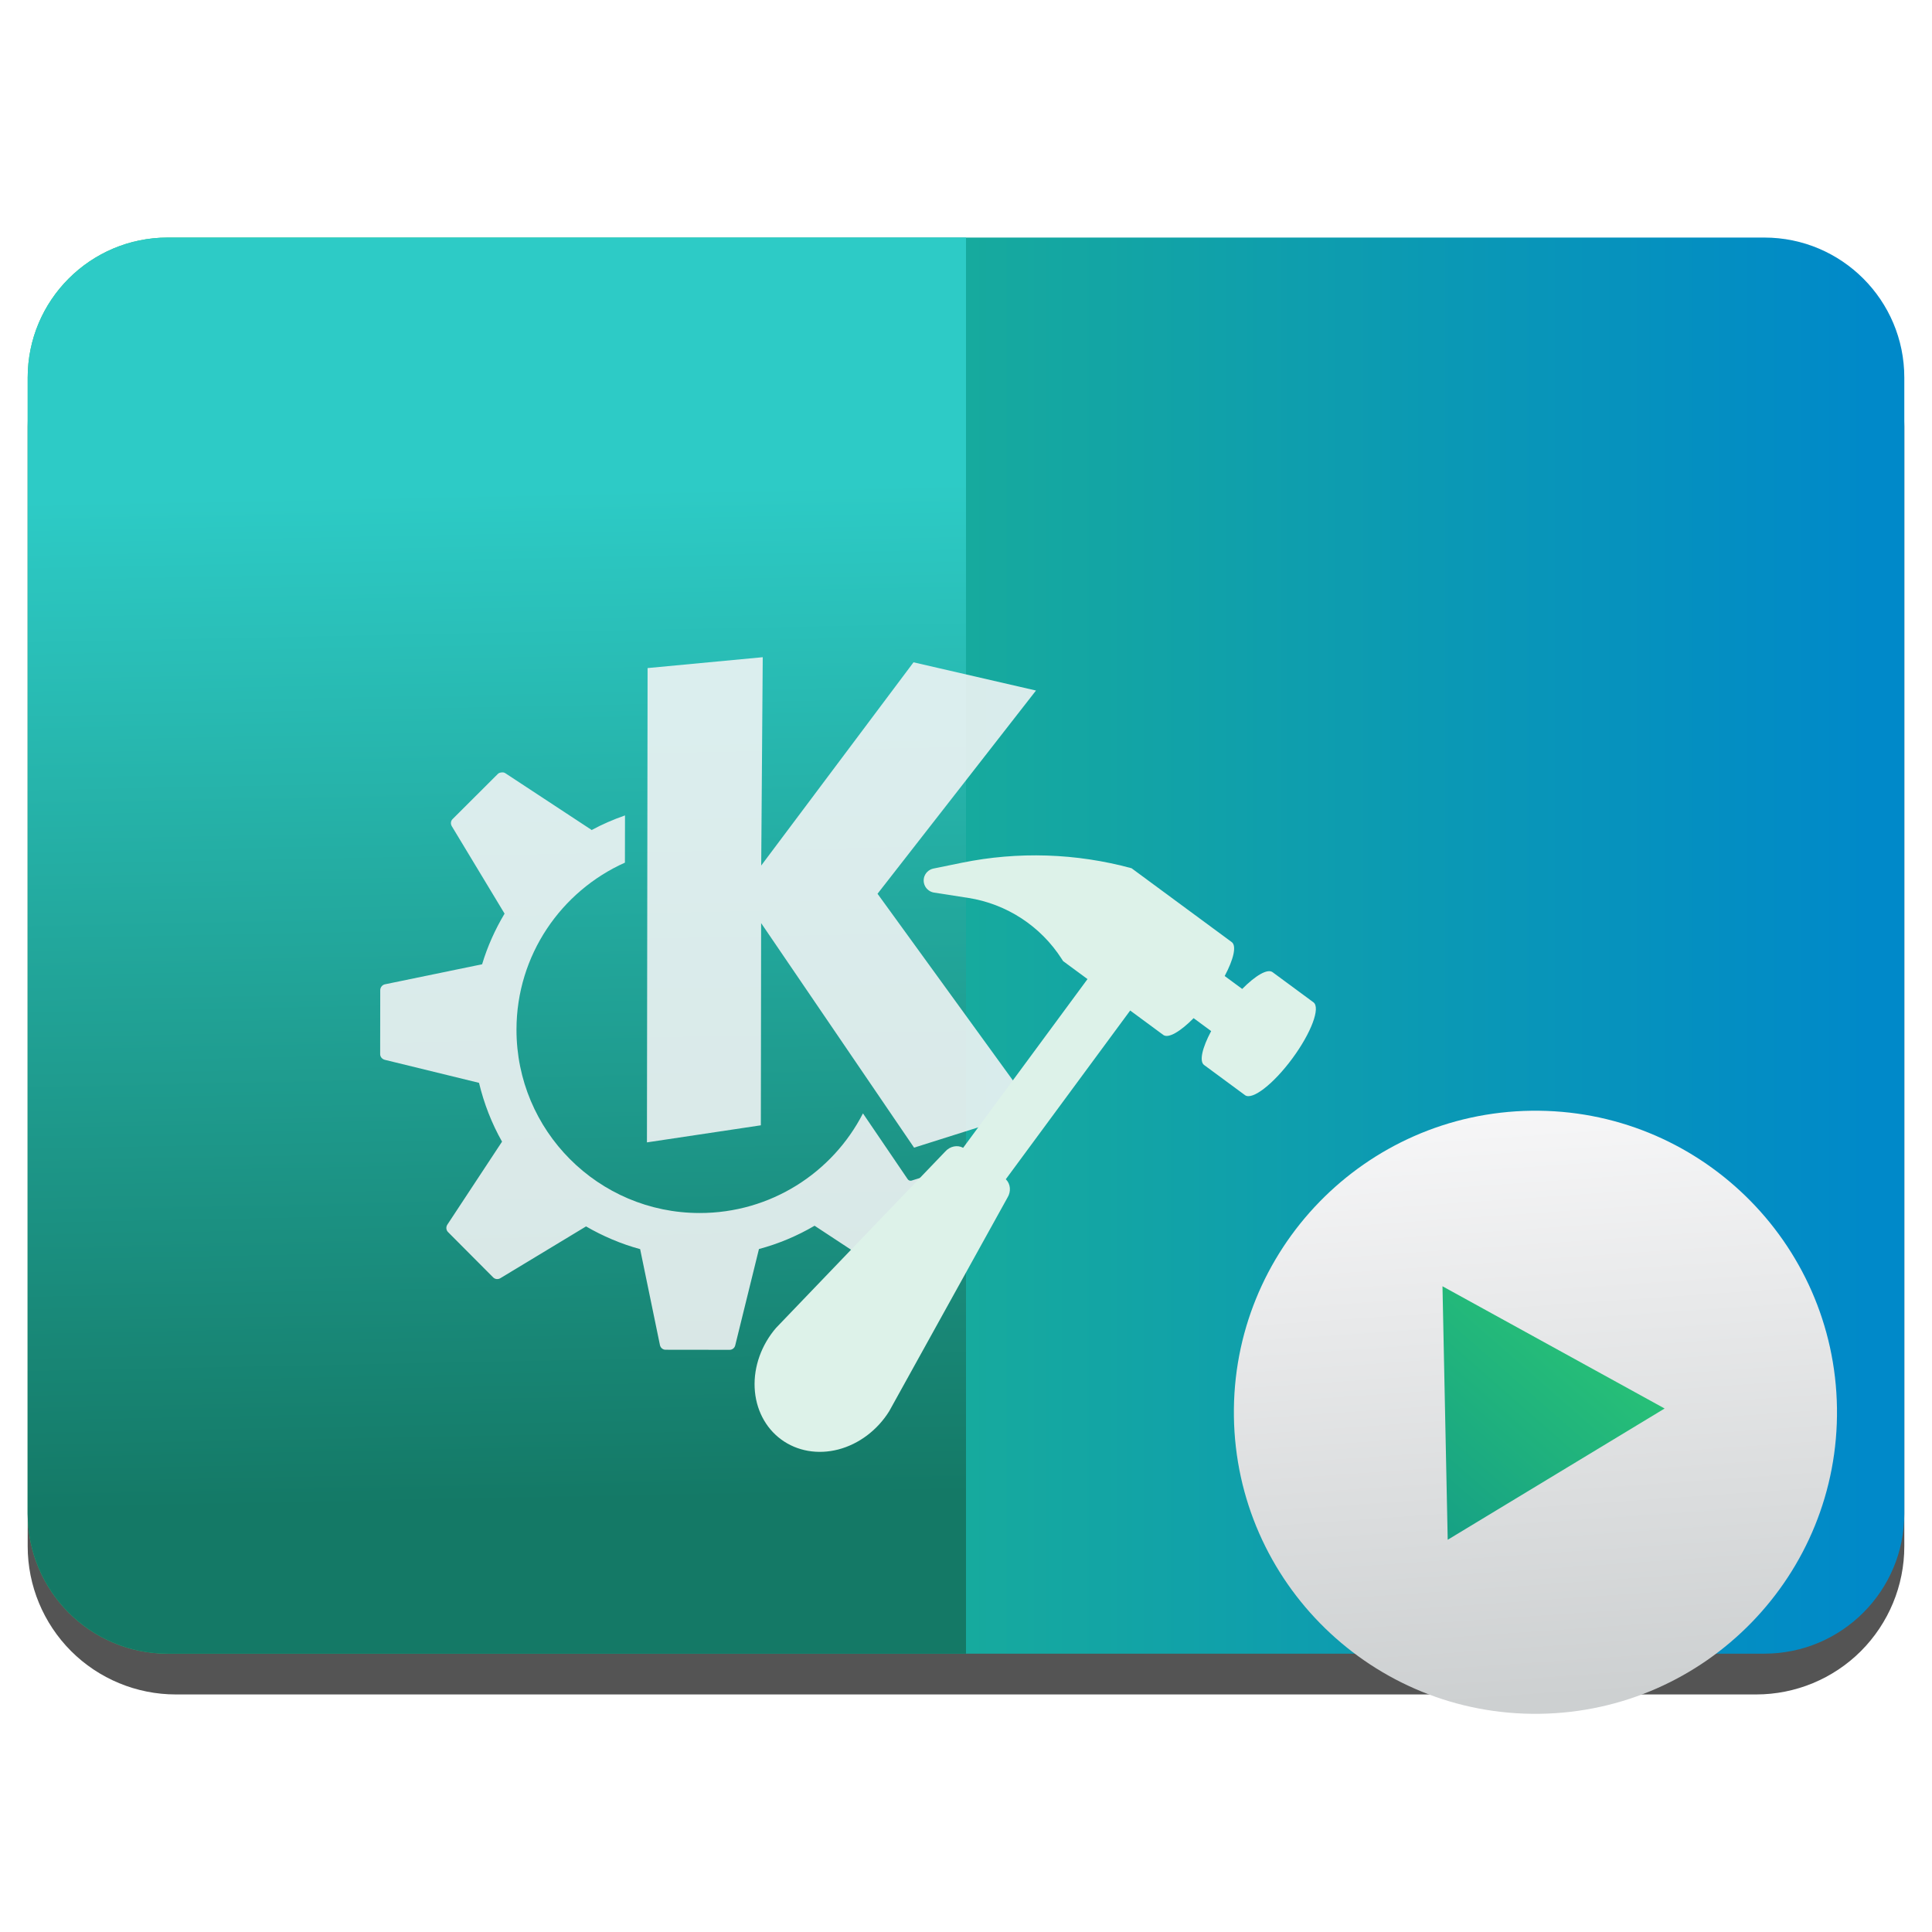
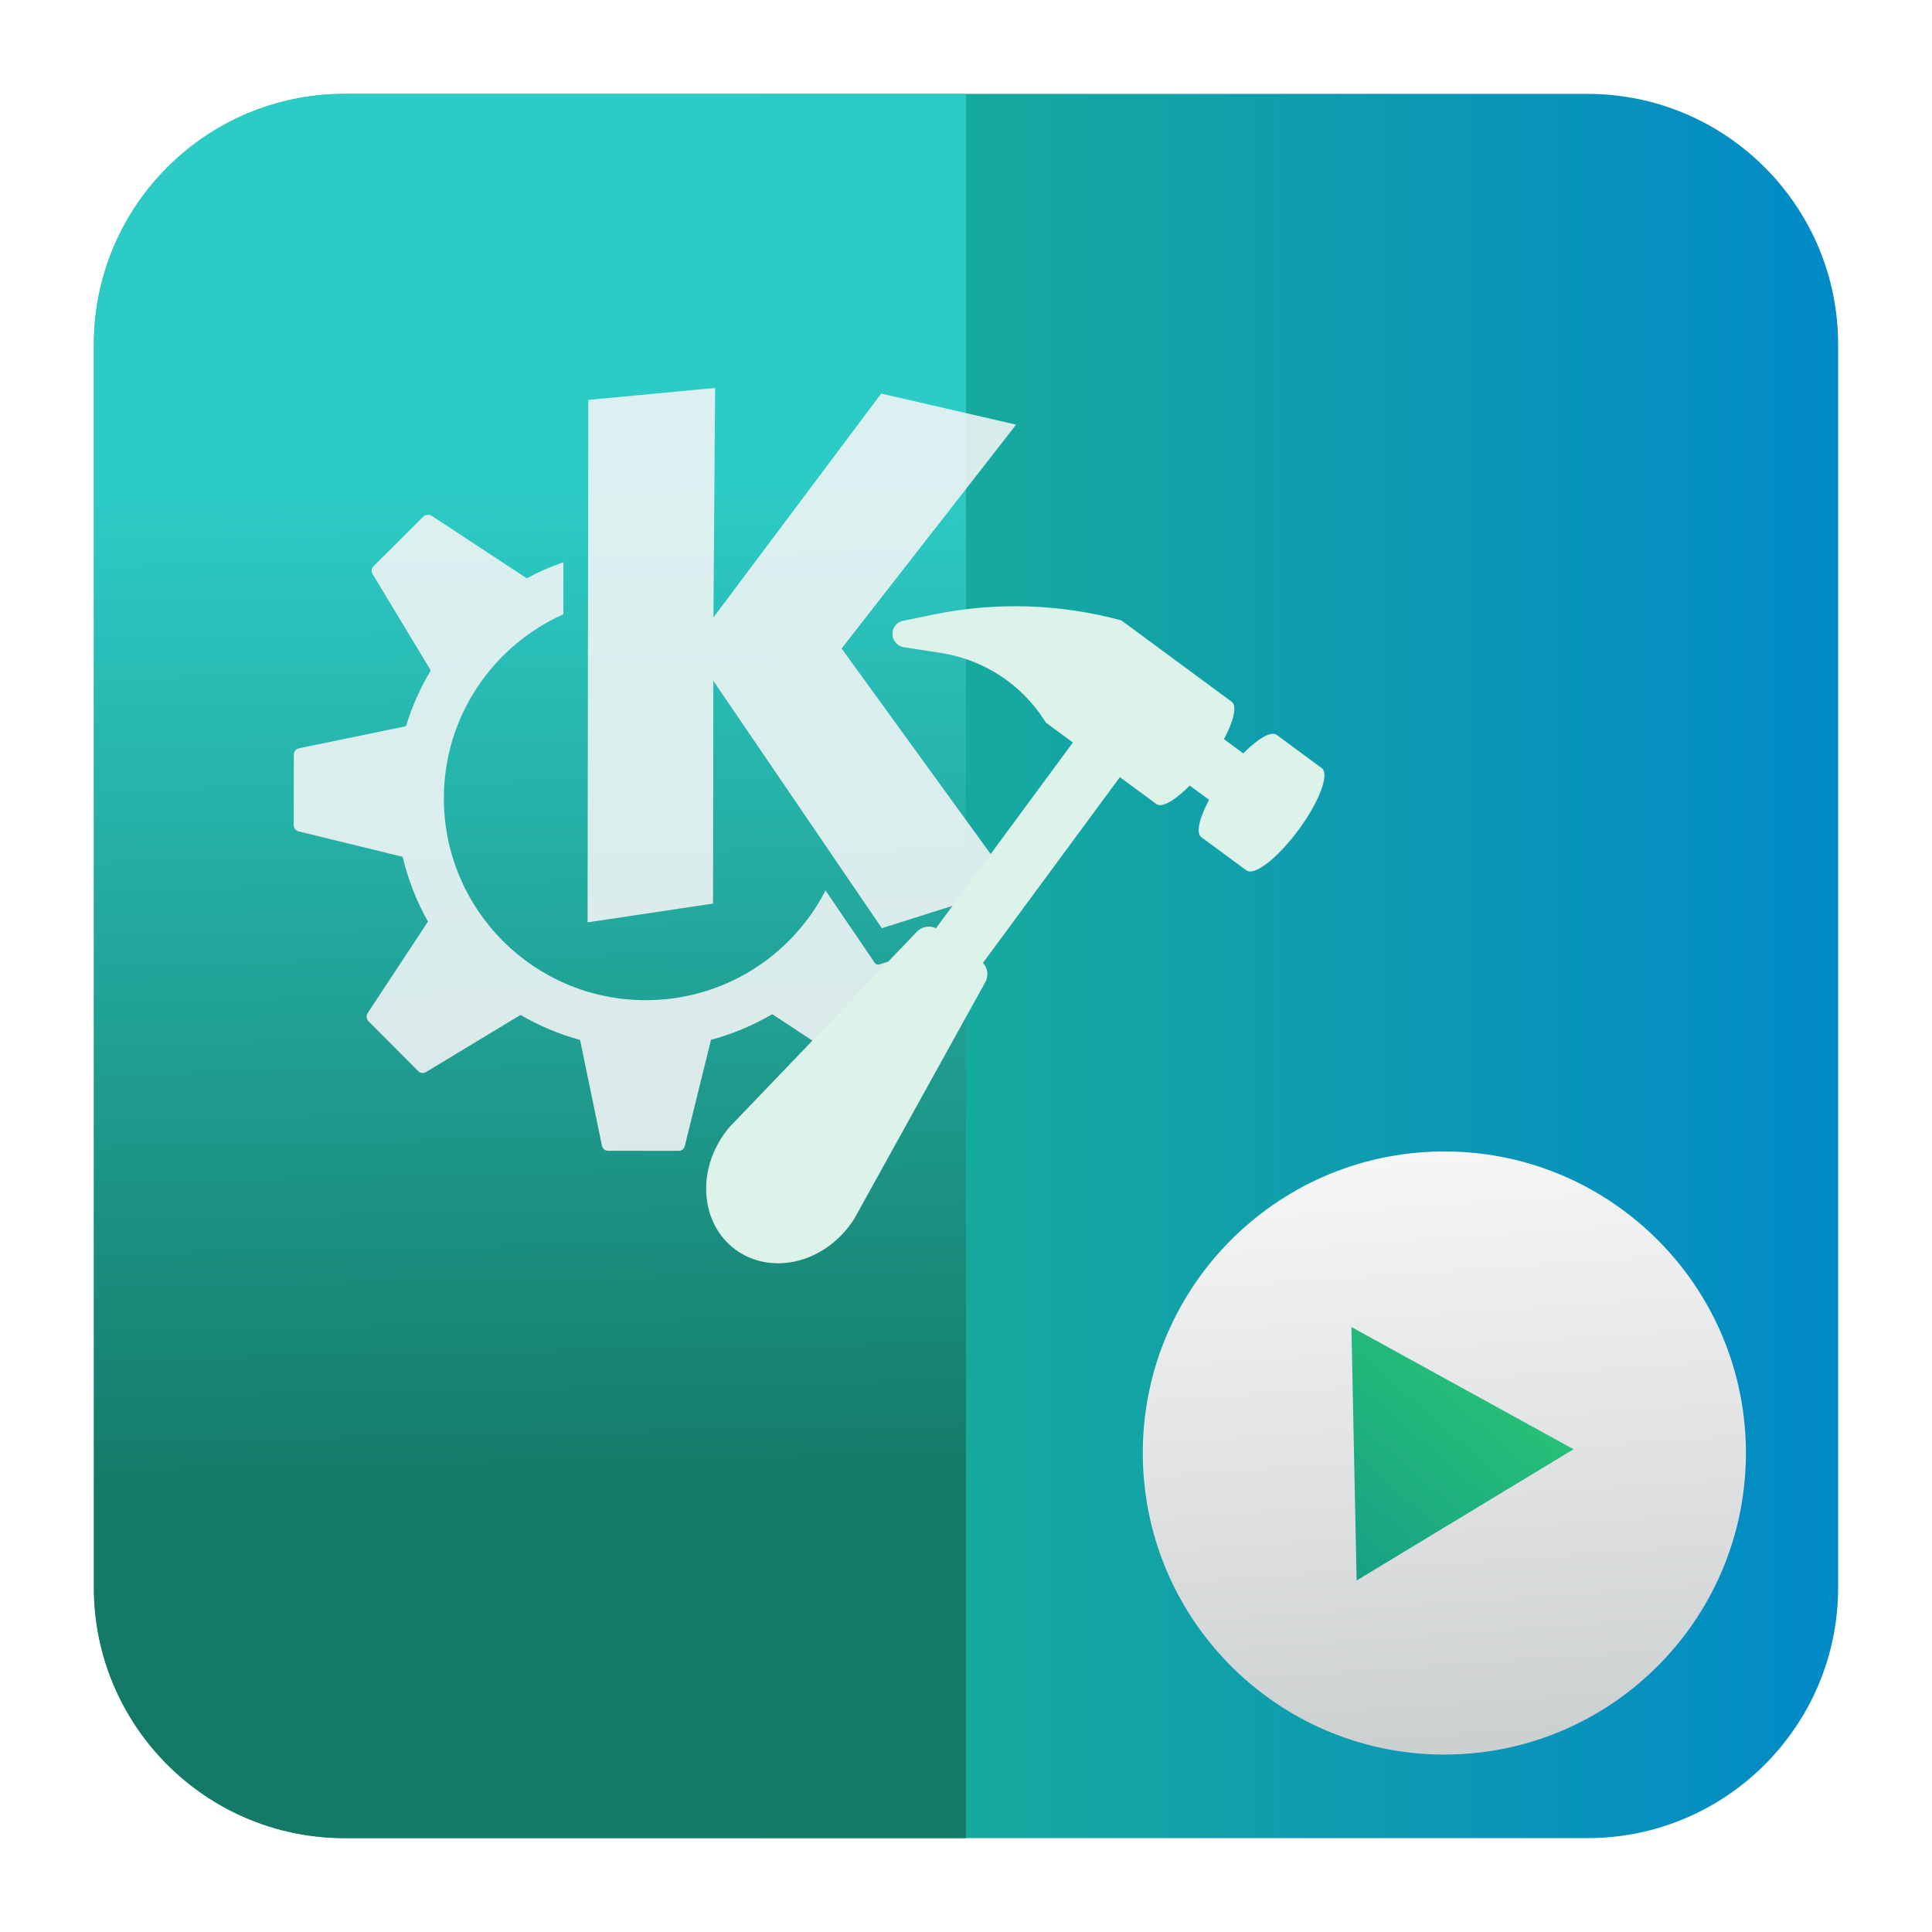
<svg xmlns="http://www.w3.org/2000/svg" style="clip-rule:evenodd;fill-rule:evenodd;stroke-linejoin:round;stroke-miterlimit:2" version="1.1" viewBox="0 0 48 48">
-   <path d="m47.312 10.595c0-0.976-0.388-1.911-1.077-2.601-0.69-0.691-1.627-1.079-2.603-1.079h-39.264c-0.976 0-1.913 0.388-2.603 1.079-0.689 0.69-1.077 1.625-1.077 2.601v27.823c0 0.976 0.388 1.911 1.077 2.602 0.69 0.69 1.627 1.078 2.603 1.078h39.264c0.976 0 1.913-0.388 2.603-1.078 0.689-0.691 1.077-1.626 1.077-2.602v-27.823z" style="fill-opacity:.67" />
-   <path d="m43.833 5.902c1.922 0 3.479 1.558 3.479 3.479v28.225c0 1.921-1.557 3.479-3.479 3.479h-39.666c-1.922 0-3.479-1.558-3.479-3.479v-28.225c0-1.921 1.557-3.479 3.479-3.479h39.666z" style="fill:url(#_Linear1)" />
-   <path d="m4.167 5.902h19.833v35.183h-19.833c-1.922 0-3.479-1.558-3.479-3.479v-28.225c0-1.921 1.557-3.479 3.479-3.479z" style="fill:url(#_Linear2)" />
-   <path d="m18.95 16.328l-2.861 0.27-0.016 11.784 2.83-0.424 7e-3 -5.024 3.8 5.579 2.983-0.943-3.891-5.365 3.937-5.049-3.043-0.701-3.784 5.049 0.038-5.176zm-6.488 2.863c-0.033 3e-3 -0.068 0.012-0.092 0.036l-1.126 1.123c-0.048 0.048-0.053 0.12-0.019 0.177l1.311 2.172c-0.234 0.392-0.424 0.812-0.558 1.258l-2.415 0.498c-0.067 0.014-0.116 0.078-0.116 0.146l-2e-3 1.589c0 0.068 0.051 0.125 0.116 0.141l2.34 0.572c0.124 0.516 0.317 1.011 0.572 1.461l-1.36 2.064c-0.037 0.058-0.03 0.135 0.019 0.183l1.122 1.127c0.048 0.047 0.12 0.053 0.178 0.018l2.128-1.286c0.417 0.241 0.868 0.435 1.344 0.564l0.492 2.384c0.014 0.067 0.071 0.116 0.14 0.116l1.589 2e-3c0.067 1e-3 0.125-0.044 0.141-0.109l0.59-2.395c0.491-0.132 0.954-0.328 1.382-0.579l2.094 1.378c0.058 0.038 0.135 0.031 0.184-0.018l1.12-1.123c0.047-0.047 0.059-0.12 0.024-0.177l-0.762-1.26-0.251 0.079c-0.036 0.011-0.076-5e-3 -0.097-0.037 0 0-0.482-0.71-1.11-1.633-0.755 1.472-2.293 2.478-4.062 2.475-2.514-3e-3 -4.55-2.045-4.546-4.559 2e-3 -1.849 1.11-3.436 2.694-4.146l2e-3 -1.173c-0.288 0.1-0.567 0.221-0.832 0.365 0 0 1e-3 -6e-3 0-6e-3l-2.143-1.409c-0.029-0.019-0.059-0.021-0.091-0.018z" style="fill-rule:nonzero;fill:url(#_Linear3)" />
-   <path d="m32.632 24.902l-1.016-0.749c-0.127-0.093-0.425 0.085-0.754 0.417l-0.435-0.321c0.22-0.412 0.301-0.75 0.175-0.843l-2.489-1.835c-1.376-0.374-2.82-0.421-4.217-0.136l-0.705 0.144c-0.117 0.024-0.21 0.115-0.236 0.232-0.025 0.117 0.02 0.238 0.117 0.309 0.039 0.029 0.085 0.048 0.133 0.056l0.845 0.131c0.958 0.149 1.806 0.702 2.329 1.519l0.033 0.052 0.607 0.447-3.09 4.192c-0.141-0.078-0.328-0.042-0.45 0.098l-4.197 4.375c-0.363 0.421-0.557 0.96-0.533 1.487s0.262 0.993 0.658 1.285 0.912 0.382 1.423 0.249c0.51-0.134 0.968-0.478 1.262-0.95l2.937-5.304c0.098-0.158 0.076-0.347-0.04-0.459l3.09-4.192 0.823 0.607c0.126 0.093 0.425-0.085 0.753-0.417l0.436 0.321c-0.22 0.412-0.302 0.75-0.175 0.843l1.016 0.749c0.18 0.133 0.707-0.276 1.177-0.913 0.469-0.637 0.703-1.261 0.523-1.394z" style="fill-rule:nonzero;fill:#ddf2e9" />
-   <path d="m38.044 27.596c4.135-0.057 7.538 3.253 7.595 7.388s-3.253 7.538-7.388 7.595-7.538-3.254-7.595-7.388c-0.057-4.135 3.253-7.538 7.388-7.595z" style="fill:url(#_Linear4)" />
-   <path d="m35.968 38.255l-0.13-6.298 5.519 3.037-5.389 3.261z" style="fill-rule:nonzero;fill:url(#_Linear5)" />
+   <path d="m39.44 2.332c3.438 0 6.228 2.79 6.228 6.228v30.88c0 3.438-2.79 6.228-6.228 6.228h-30.88c-3.438 0-6.228-2.79-6.228-6.228v-30.88c0-3.438 2.79-6.228 6.228-6.228h30.88z" style="fill:url(#_Linear1)" />
+   <path d="m8.56 2.332h15.44v43.336h-15.44c-3.438 0-6.228-2.79-6.228-6.228v-30.88c0-3.438 2.79-6.228 6.228-6.228z" style="fill:url(#_Linear2)" />
+   <path d="m17.767 9.638-3.151 0.298-0.018 12.98 3.117-0.467 8e-3 -5.534 4.186 6.146 3.286-1.039-4.286-5.91 4.336-5.561-3.352-0.773-4.168 5.562 0.042-5.702zm-7.147 3.154c-0.036 3e-3 -0.074 0.013-0.101 0.04l-1.24 1.237c-0.053 0.053-0.059 0.132-0.021 0.195l1.444 2.392c-0.258 0.432-0.467 0.895-0.615 1.386l-2.66 0.549c-0.074 0.015-0.128 0.085-0.128 0.16l-2e-3 1.751c0 0.075 0.056 0.137 0.128 0.155l2.578 0.63c0.136 0.568 0.349 1.114 0.63 1.609l-1.498 2.274c-0.041 0.064-0.034 0.149 0.02 0.202l1.236 1.241c0.053 0.052 0.133 0.058 0.196 0.02l2.344-1.417c0.46 0.266 0.957 0.479 1.481 0.621l0.542 2.626c0.015 0.074 0.078 0.128 0.154 0.128l1.75 2e-3c0.074 2e-3 0.138-0.048 0.156-0.12l0.65-2.638c0.54-0.145 1.05-0.361 1.522-0.638l2.306 1.518c0.064 0.042 0.149 0.035 0.203-0.019l1.234-1.237c0.052-0.052 0.065-0.133 0.026-0.195l-0.839-1.388-0.277 0.087c-0.039 0.012-0.083-6e-3 -0.106-0.041 0 0-0.531-0.782-1.223-1.799-0.832 1.622-2.526 2.73-4.474 2.726-2.77-3e-3 -5.012-2.252-5.008-5.021 2e-3 -2.037 1.223-3.785 2.968-4.567l2e-3 -1.292c-0.317 0.11-0.625 0.243-0.917 0.402 0 0 1e-3 -7e-3 0-7e-3l-2.36-1.552c-0.032-0.021-0.065-0.023-0.101-0.02z" style="fill-rule:nonzero;fill:url(#_Linear3)" />
+   <path d="m32.838 19.083-1.119-0.825c-0.14-0.103-0.468 0.094-0.831 0.459l-0.479-0.353c0.243-0.454 0.332-0.827 0.193-0.929l-2.742-2.021c-1.515-0.412-3.106-0.464-4.645-0.15l-0.776 0.159c-0.129 0.026-0.232 0.126-0.26 0.255s0.022 0.262 0.129 0.34c0.043 0.032 0.093 0.053 0.146 0.062l0.931 0.144c1.055 0.165 1.989 0.774 2.565 1.674l0.037 0.057 0.668 0.492-3.403 4.618c-0.156-0.086-0.362-0.046-0.496 0.108l-4.623 4.819c-0.4 0.464-0.614 1.057-0.587 1.638 0.026 0.58 0.288 1.094 0.725 1.415 0.436 0.322 1.004 0.421 1.567 0.275 0.562-0.148 1.066-0.527 1.39-1.047l3.235-5.842c0.108-0.174 0.084-0.382-0.044-0.506l3.404-4.617 0.906 0.668c0.139 0.103 0.469-0.093 0.83-0.459l0.48 0.354c-0.242 0.453-0.332 0.826-0.193 0.928l1.12 0.825c0.198 0.147 0.778-0.304 1.296-1.006 0.517-0.701 0.774-1.389 0.576-1.535z" style="fill-rule:nonzero;fill:#ddf2e9" />
+   <path d="m35.781 28.608c4.135-0.057 7.538 3.253 7.595 7.388s-3.253 7.538-7.388 7.595-7.538-3.254-7.595-7.388c-0.057-4.135 3.253-7.538 7.388-7.595z" style="fill:url(#_Linear4)" />
+   <path d="m33.705 39.267-0.13-6.298 5.519 3.037-5.389 3.261z" style="fill-rule:nonzero;fill:url(#_Linear5)" />
  <defs>
-     <linearGradient id="_Linear1" x2="1" gradientTransform="matrix(-45.136 .647316 -.647316 -45.136 42.0273 -292.923)" gradientUnits="userSpaceOnUse">
+     <linearGradient id="_Linear1" x2="1" gradientTransform="matrix(-45.136 .647316 -.647316 -45.136 38.2068 -559.316)" gradientUnits="userSpaceOnUse">
      <stop style="stop-color:#0089c9" offset="0" />
      <stop style="stop-color:#2dcb72" offset="1" />
    </linearGradient>
-     <linearGradient id="_Linear2" x2="1" gradientTransform="matrix(-.363346 -25.361 25.361 -.363346 979.897 23.6123)" gradientUnits="userSpaceOnUse">
+     <linearGradient id="_Linear2" x2="1" gradientTransform="matrix(-.363346 -25.361 25.361 -.363346 1129.58 21.4678)" gradientUnits="userSpaceOnUse">
      <stop style="stop-color:#147966" offset="0" />
      <stop style="stop-color:#2dcbc6" offset="1" />
    </linearGradient>
-     <linearGradient id="_Linear3" x2="1" gradientTransform="matrix(.418373 .000588193 -.000588193 .418373 8.59601 89.4959)" gradientUnits="userSpaceOnUse">
+     <linearGradient id="_Linear3" x2="1" gradientTransform="matrix(.460847 .000647907 -.000647907 .460847 6.35144 97.7592)" gradientUnits="userSpaceOnUse">
      <stop style="stop-color:#989a9b;stop-opacity:.87" offset="0" />
      <stop style="stop-color:#f6f6f7;stop-opacity:.87" offset="1" />
    </linearGradient>
-     <linearGradient id="_Linear4" x2="1" gradientTransform="matrix(-.956196 -14.5787 14.5787 -.956196 1245.45 -36.9141)" gradientUnits="userSpaceOnUse">
+     <linearGradient id="_Linear4" x2="1" gradientTransform="matrix(-.956196 -14.5787 14.5787 -.956196 1645.49 -62.2882)" gradientUnits="userSpaceOnUse">
      <stop style="stop-color:#cdd0d1" offset="0" />
      <stop style="stop-color:#f6f6f7" offset="1" />
    </linearGradient>
-     <linearGradient id="_Linear5" x2="1" gradientTransform="matrix(5.5326,-6.28968,6.28968,5.5326,638.826,568.67)" gradientUnits="userSpaceOnUse">
+     <linearGradient id="_Linear5" x2="1" gradientTransform="matrix(5.5326,-6.28968,6.28968,5.5326,837.562,746.488)" gradientUnits="userSpaceOnUse">
      <stop style="stop-color:#16a085" offset="0" />
      <stop style="stop-color:#2dcb72" offset="1" />
    </linearGradient>
  </defs>
</svg>
